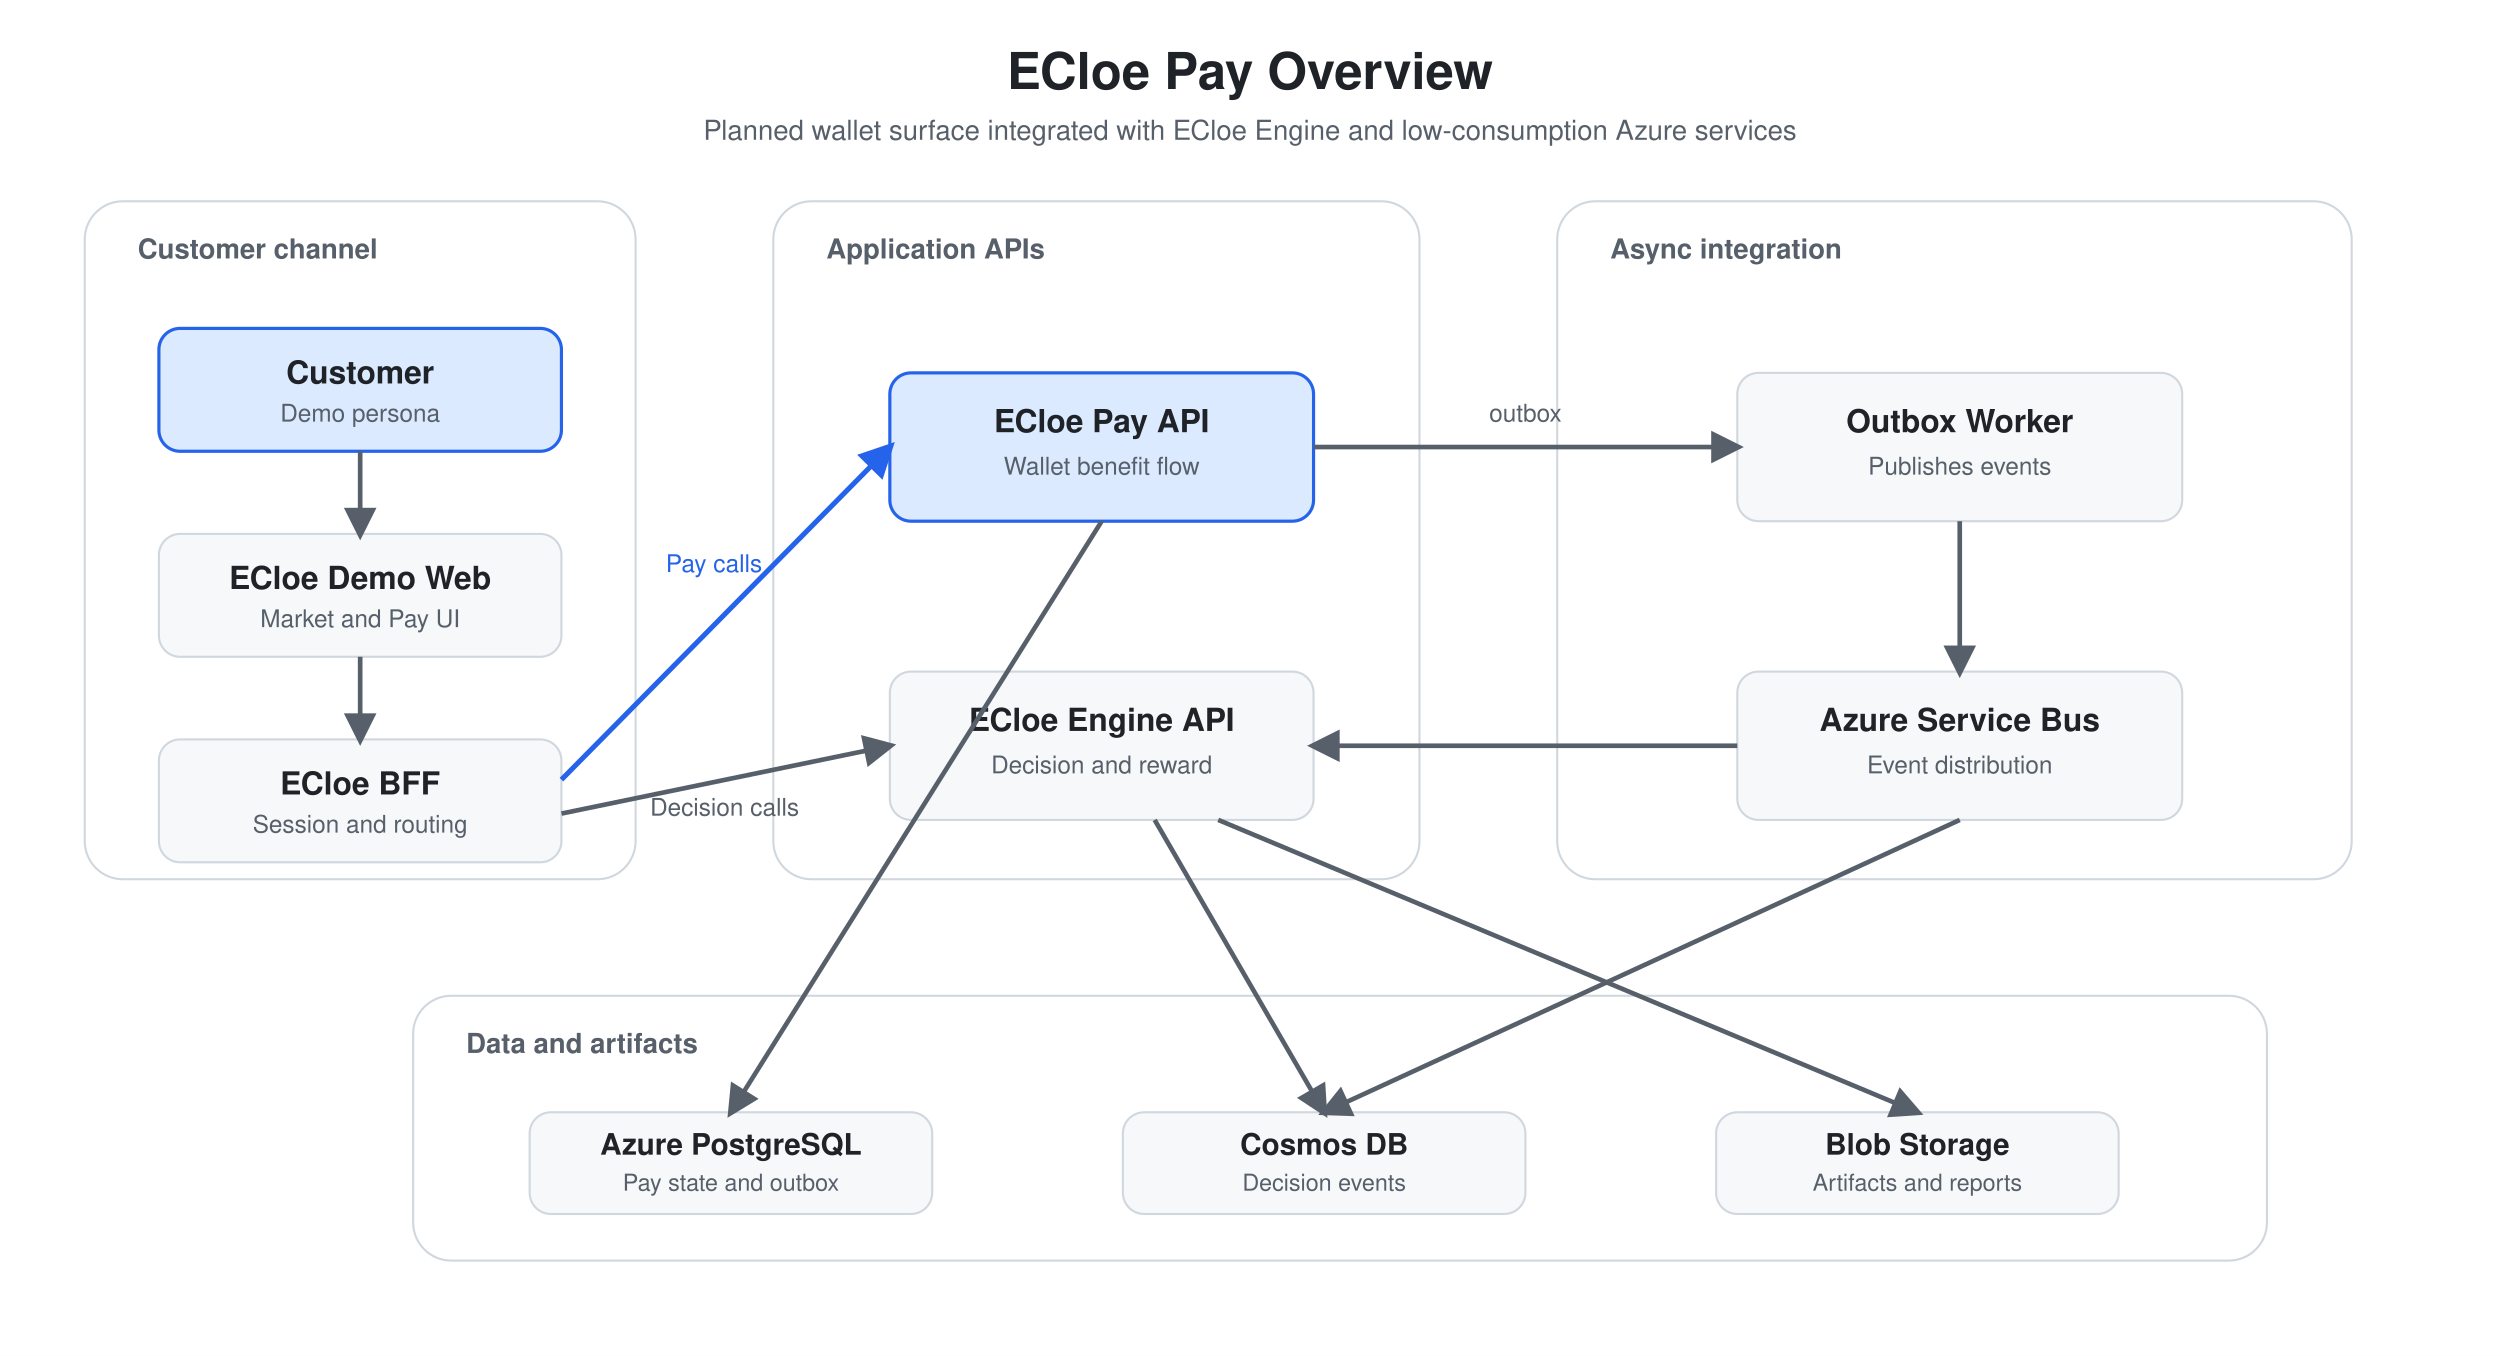
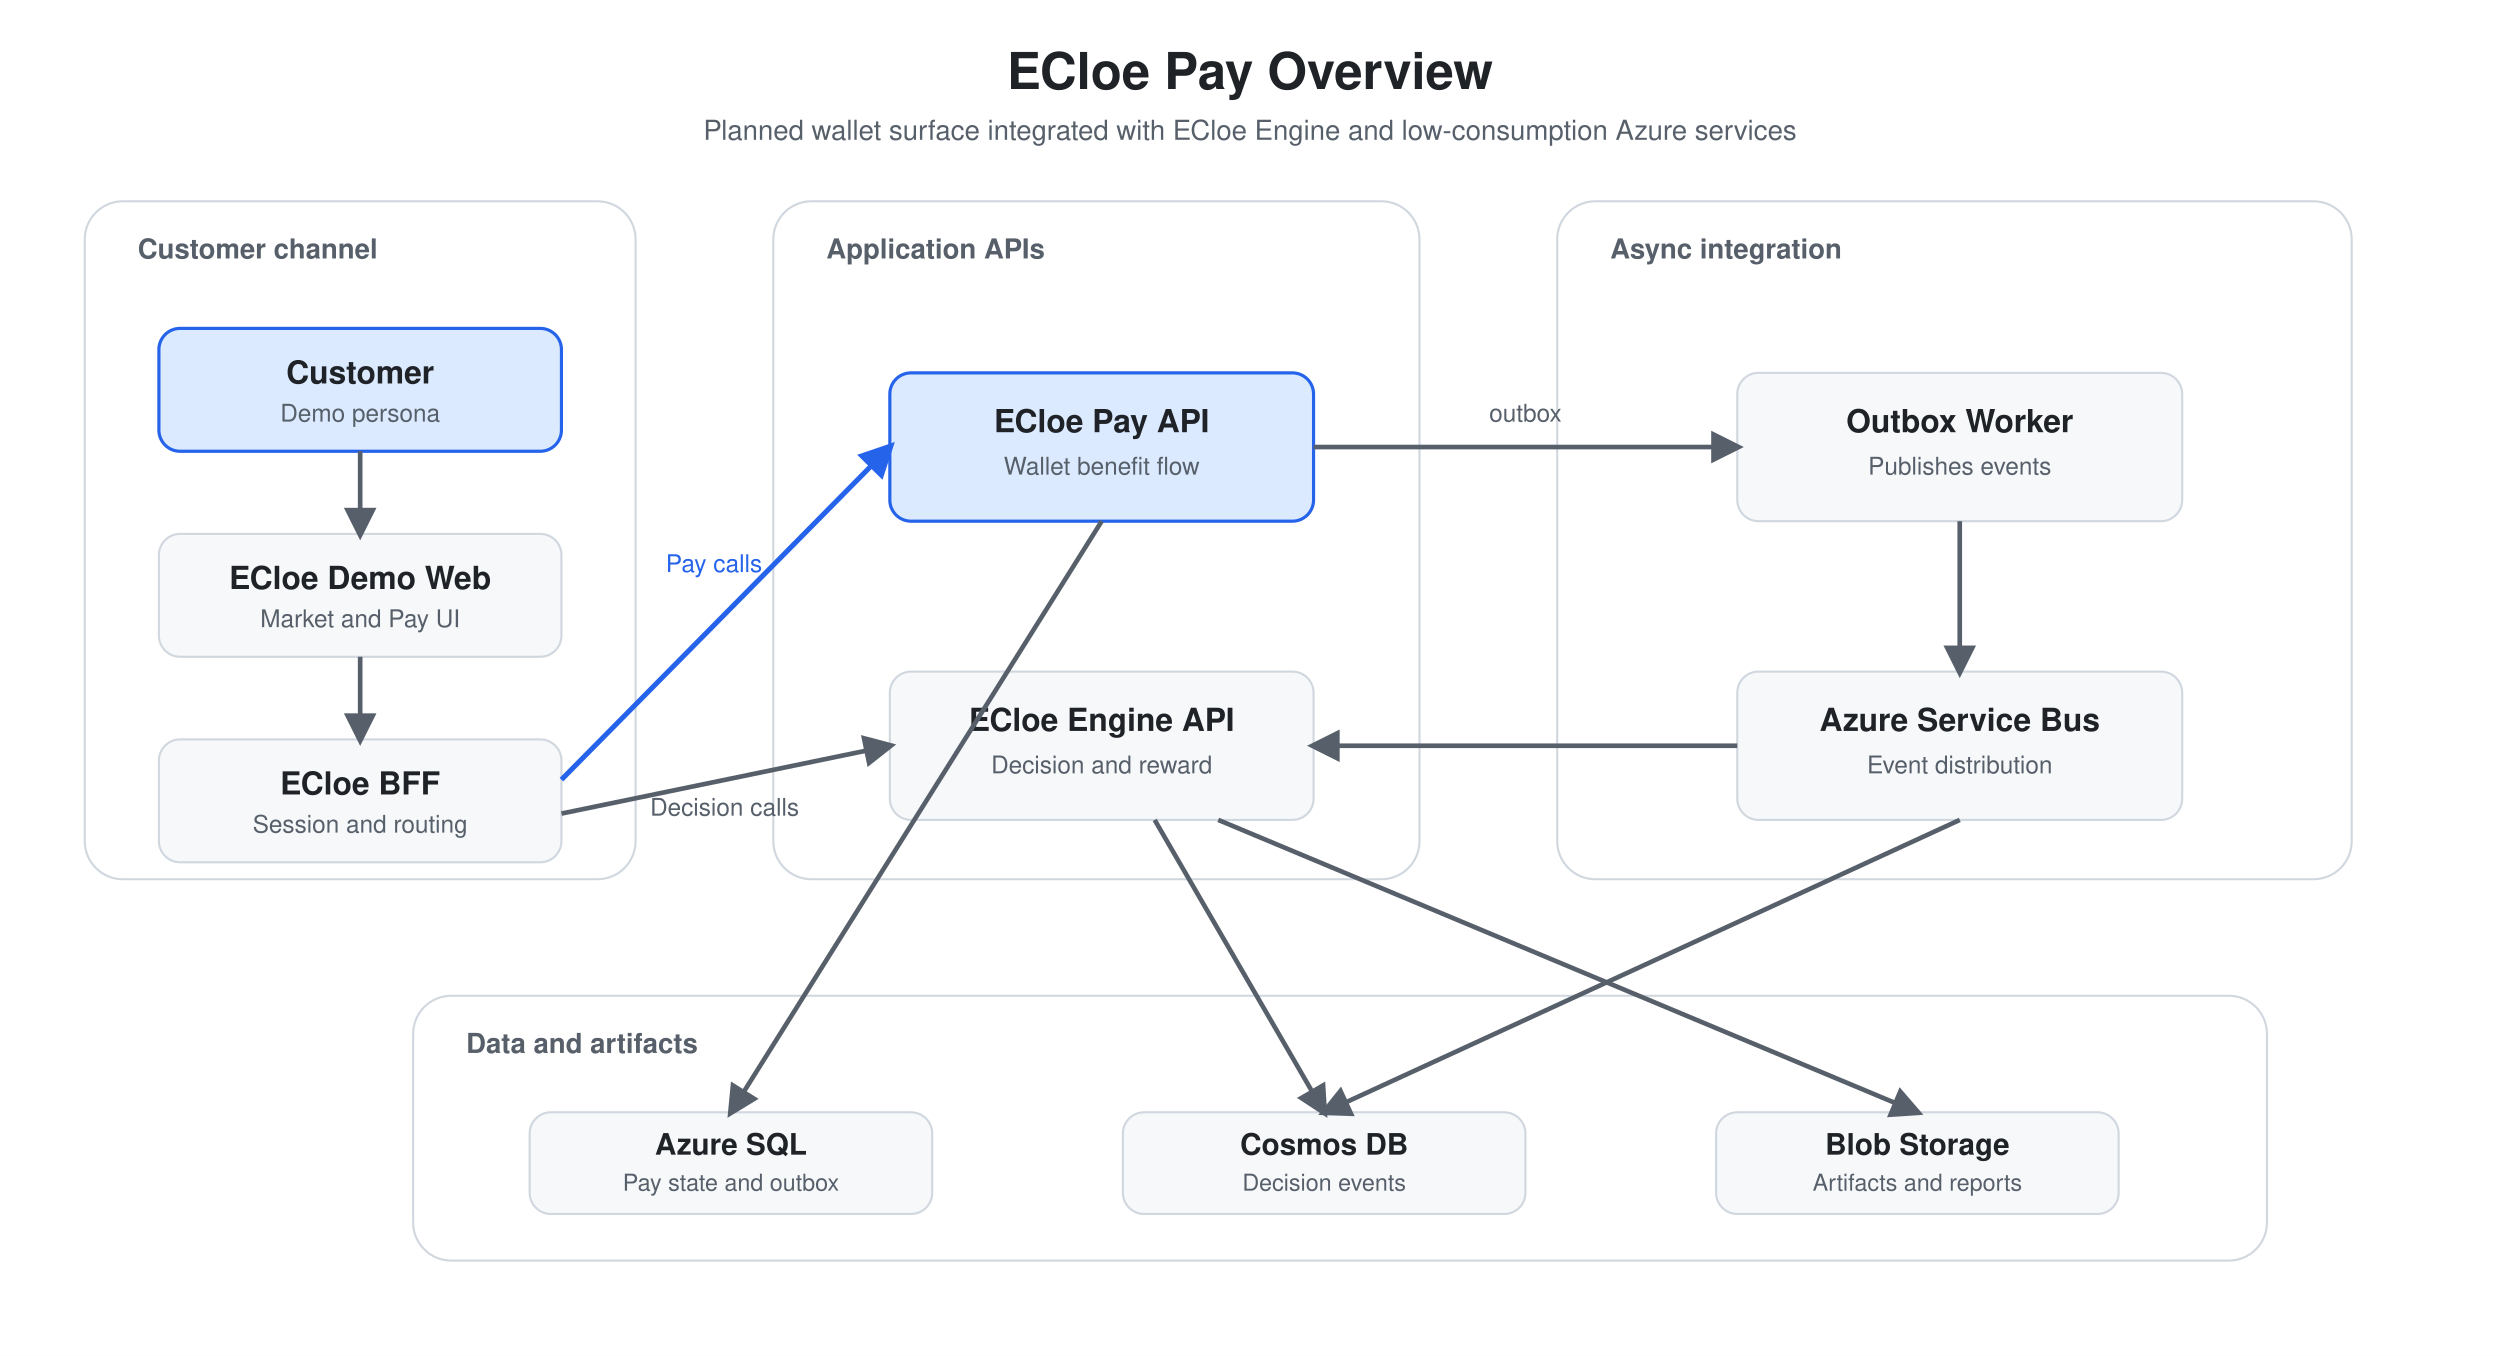
<svg xmlns="http://www.w3.org/2000/svg" viewBox="0 0 1180 640" role="img" aria-labelledby="title desc">
  <defs>
    <marker id="arrow" viewBox="0 0 10 10" refX="8" refY="5" markerWidth="7" markerHeight="7" orient="auto-start-reverse">
      <path d="M 0 0 L 10 5 L 0 10 z" fill="#57606a" />
    </marker>
    <marker id="arrow-blue" viewBox="0 0 10 10" refX="8" refY="5" markerWidth="7" markerHeight="7" orient="auto-start-reverse">
      <path d="M 0 0 L 10 5 L 0 10 z" fill="#2563eb" />
    </marker>
  </defs>
  <rect width="1180" height="640" fill="#ffffff" />
  <text x="590" y="42" text-anchor="middle" font-family="Segoe UI, Helvetica, Arial, sans-serif" font-size="24" font-weight="700" fill="#1f2328">ECloe Pay Overview</text>
  <text x="590" y="66" text-anchor="middle" font-family="Segoe UI, Helvetica, Arial, sans-serif" font-size="13" fill="#57606a">Planned wallet surface integrated with ECloe Engine and low-consumption Azure services</text>
  <rect x="40" y="95" width="260" height="320" rx="18" fill="#ffffff" stroke="#d0d7de" />
  <text x="65" y="122" font-family="Segoe UI, Helvetica, Arial, sans-serif" font-size="13" font-weight="700" fill="#57606a">Customer channel</text>
  <rect x="75" y="155" width="190" height="58" rx="10" fill="#dbeafe" stroke="#2563eb" stroke-width="1.5" />
  <text x="170" y="181" text-anchor="middle" font-family="Segoe UI, Helvetica, Arial, sans-serif" font-size="15" font-weight="700" fill="#1f2328">Customer</text>
  <text x="170" y="199" text-anchor="middle" font-family="Segoe UI, Helvetica, Arial, sans-serif" font-size="11.5" fill="#57606a">Demo persona</text>
  <rect x="75" y="252" width="190" height="58" rx="10" fill="#f6f8fa" stroke="#d0d7de" />
  <text x="170" y="278" text-anchor="middle" font-family="Segoe UI, Helvetica, Arial, sans-serif" font-size="15" font-weight="700" fill="#1f2328">ECloe Demo Web</text>
  <text x="170" y="296" text-anchor="middle" font-family="Segoe UI, Helvetica, Arial, sans-serif" font-size="11.5" fill="#57606a">Market and Pay UI</text>
  <rect x="75" y="349" width="190" height="58" rx="10" fill="#f6f8fa" stroke="#d0d7de" />
  <text x="170" y="375" text-anchor="middle" font-family="Segoe UI, Helvetica, Arial, sans-serif" font-size="15" font-weight="700" fill="#1f2328">ECloe BFF</text>
  <text x="170" y="393" text-anchor="middle" font-family="Segoe UI, Helvetica, Arial, sans-serif" font-size="11.5" fill="#57606a">Session and routing</text>
  <line x1="170" y1="213" x2="170" y2="252" stroke="#57606a" stroke-width="2.2" marker-end="url(#arrow)" />
  <line x1="170" y1="310" x2="170" y2="349" stroke="#57606a" stroke-width="2.2" marker-end="url(#arrow)" />
  <rect x="365" y="95" width="305" height="320" rx="18" fill="#ffffff" stroke="#d0d7de" />
  <text x="390" y="122" font-family="Segoe UI, Helvetica, Arial, sans-serif" font-size="13" font-weight="700" fill="#57606a">Application APIs</text>
  <rect x="420" y="176" width="200" height="70" rx="10" fill="#dbeafe" stroke="#2563eb" stroke-width="1.5" />
  <text x="520" y="204" text-anchor="middle" font-family="Segoe UI, Helvetica, Arial, sans-serif" font-size="15" font-weight="700" fill="#1f2328">ECloe Pay API</text>
  <text x="520" y="224" text-anchor="middle" font-family="Segoe UI, Helvetica, Arial, sans-serif" font-size="11.5" fill="#57606a">Wallet benefit flow</text>
  <rect x="420" y="317" width="200" height="70" rx="10" fill="#f6f8fa" stroke="#d0d7de" />
  <text x="520" y="345" text-anchor="middle" font-family="Segoe UI, Helvetica, Arial, sans-serif" font-size="15" font-weight="700" fill="#1f2328">ECloe Engine API</text>
  <text x="520" y="365" text-anchor="middle" font-family="Segoe UI, Helvetica, Arial, sans-serif" font-size="11.5" fill="#57606a">Decision and reward</text>
  <line x1="265" y1="368" x2="420" y2="211" stroke="#2563eb" stroke-width="2.4" marker-end="url(#arrow-blue)" />
  <text x="337" y="270" text-anchor="middle" font-family="Segoe UI, Helvetica, Arial, sans-serif" font-size="11.5" fill="#2563eb">Pay calls</text>
  <line x1="265" y1="384" x2="420" y2="352" stroke="#57606a" stroke-width="2.2" marker-end="url(#arrow)" />
  <text x="342" y="385" text-anchor="middle" font-family="Segoe UI, Helvetica, Arial, sans-serif" font-size="11.5" fill="#57606a">Decision calls</text>
  <rect x="735" y="95" width="375" height="320" rx="18" fill="#ffffff" stroke="#d0d7de" />
  <text x="760" y="122" font-family="Segoe UI, Helvetica, Arial, sans-serif" font-size="13" font-weight="700" fill="#57606a">Async integration</text>
  <rect x="820" y="176" width="210" height="70" rx="10" fill="#f6f8fa" stroke="#d0d7de" />
  <text x="925" y="204" text-anchor="middle" font-family="Segoe UI, Helvetica, Arial, sans-serif" font-size="15" font-weight="700" fill="#1f2328">Outbox Worker</text>
  <text x="925" y="224" text-anchor="middle" font-family="Segoe UI, Helvetica, Arial, sans-serif" font-size="11.5" fill="#57606a">Publishes events</text>
  <rect x="820" y="317" width="210" height="70" rx="10" fill="#f6f8fa" stroke="#d0d7de" />
  <text x="925" y="345" text-anchor="middle" font-family="Segoe UI, Helvetica, Arial, sans-serif" font-size="15" font-weight="700" fill="#1f2328">Azure Service Bus</text>
  <text x="925" y="365" text-anchor="middle" font-family="Segoe UI, Helvetica, Arial, sans-serif" font-size="11.5" fill="#57606a">Event distribution</text>
  <line x1="620" y1="211" x2="820" y2="211" stroke="#57606a" stroke-width="2.2" marker-end="url(#arrow)" />
  <text x="720" y="199" text-anchor="middle" font-family="Segoe UI, Helvetica, Arial, sans-serif" font-size="11.5" fill="#57606a">outbox</text>
  <line x1="925" y1="246" x2="925" y2="317" stroke="#57606a" stroke-width="2.2" marker-end="url(#arrow)" />
  <rect x="195" y="470" width="875" height="125" rx="18" fill="#ffffff" stroke="#d0d7de" />
  <text x="220" y="497" font-family="Segoe UI, Helvetica, Arial, sans-serif" font-size="13" font-weight="700" fill="#57606a">Data and artifacts</text>
  <rect x="250" y="525" width="190" height="48" rx="10" fill="#f6f8fa" stroke="#d0d7de" />
-   <text x="345" y="545" text-anchor="middle" font-family="Segoe UI, Helvetica, Arial, sans-serif" font-size="14" font-weight="700" fill="#1f2328">Azure PostgreSQL</text>
+   <text x="345" y="545" text-anchor="middle" font-family="Segoe UI, Helvetica, Arial, sans-serif" font-size="14" font-weight="700" fill="#1f2328">Azure SQL</text>
  <text x="345" y="562" text-anchor="middle" font-family="Segoe UI, Helvetica, Arial, sans-serif" font-size="11" fill="#57606a">Pay state and outbox</text>
  <rect x="530" y="525" width="190" height="48" rx="10" fill="#f6f8fa" stroke="#d0d7de" />
  <text x="625" y="545" text-anchor="middle" font-family="Segoe UI, Helvetica, Arial, sans-serif" font-size="14" font-weight="700" fill="#1f2328">Cosmos DB</text>
  <text x="625" y="562" text-anchor="middle" font-family="Segoe UI, Helvetica, Arial, sans-serif" font-size="11" fill="#57606a">Decision events</text>
  <rect x="810" y="525" width="190" height="48" rx="10" fill="#f6f8fa" stroke="#d0d7de" />
  <text x="905" y="545" text-anchor="middle" font-family="Segoe UI, Helvetica, Arial, sans-serif" font-size="14" font-weight="700" fill="#1f2328">Blob Storage</text>
  <text x="905" y="562" text-anchor="middle" font-family="Segoe UI, Helvetica, Arial, sans-serif" font-size="11" fill="#57606a">Artifacts and reports</text>
  <line x1="520" y1="246" x2="345" y2="525" stroke="#57606a" stroke-width="2.2" marker-end="url(#arrow)" />
  <line x1="925" y1="387" x2="625" y2="525" stroke="#57606a" stroke-width="2.2" marker-end="url(#arrow)" />
  <line x1="820" y1="352" x2="620" y2="352" stroke="#57606a" stroke-width="2.2" marker-end="url(#arrow)" />
  <line x1="545" y1="387" x2="625" y2="525" stroke="#57606a" stroke-width="2.2" marker-end="url(#arrow)" />
  <line x1="575" y1="387" x2="905" y2="525" stroke="#57606a" stroke-width="2.2" marker-end="url(#arrow)" />
</svg>
